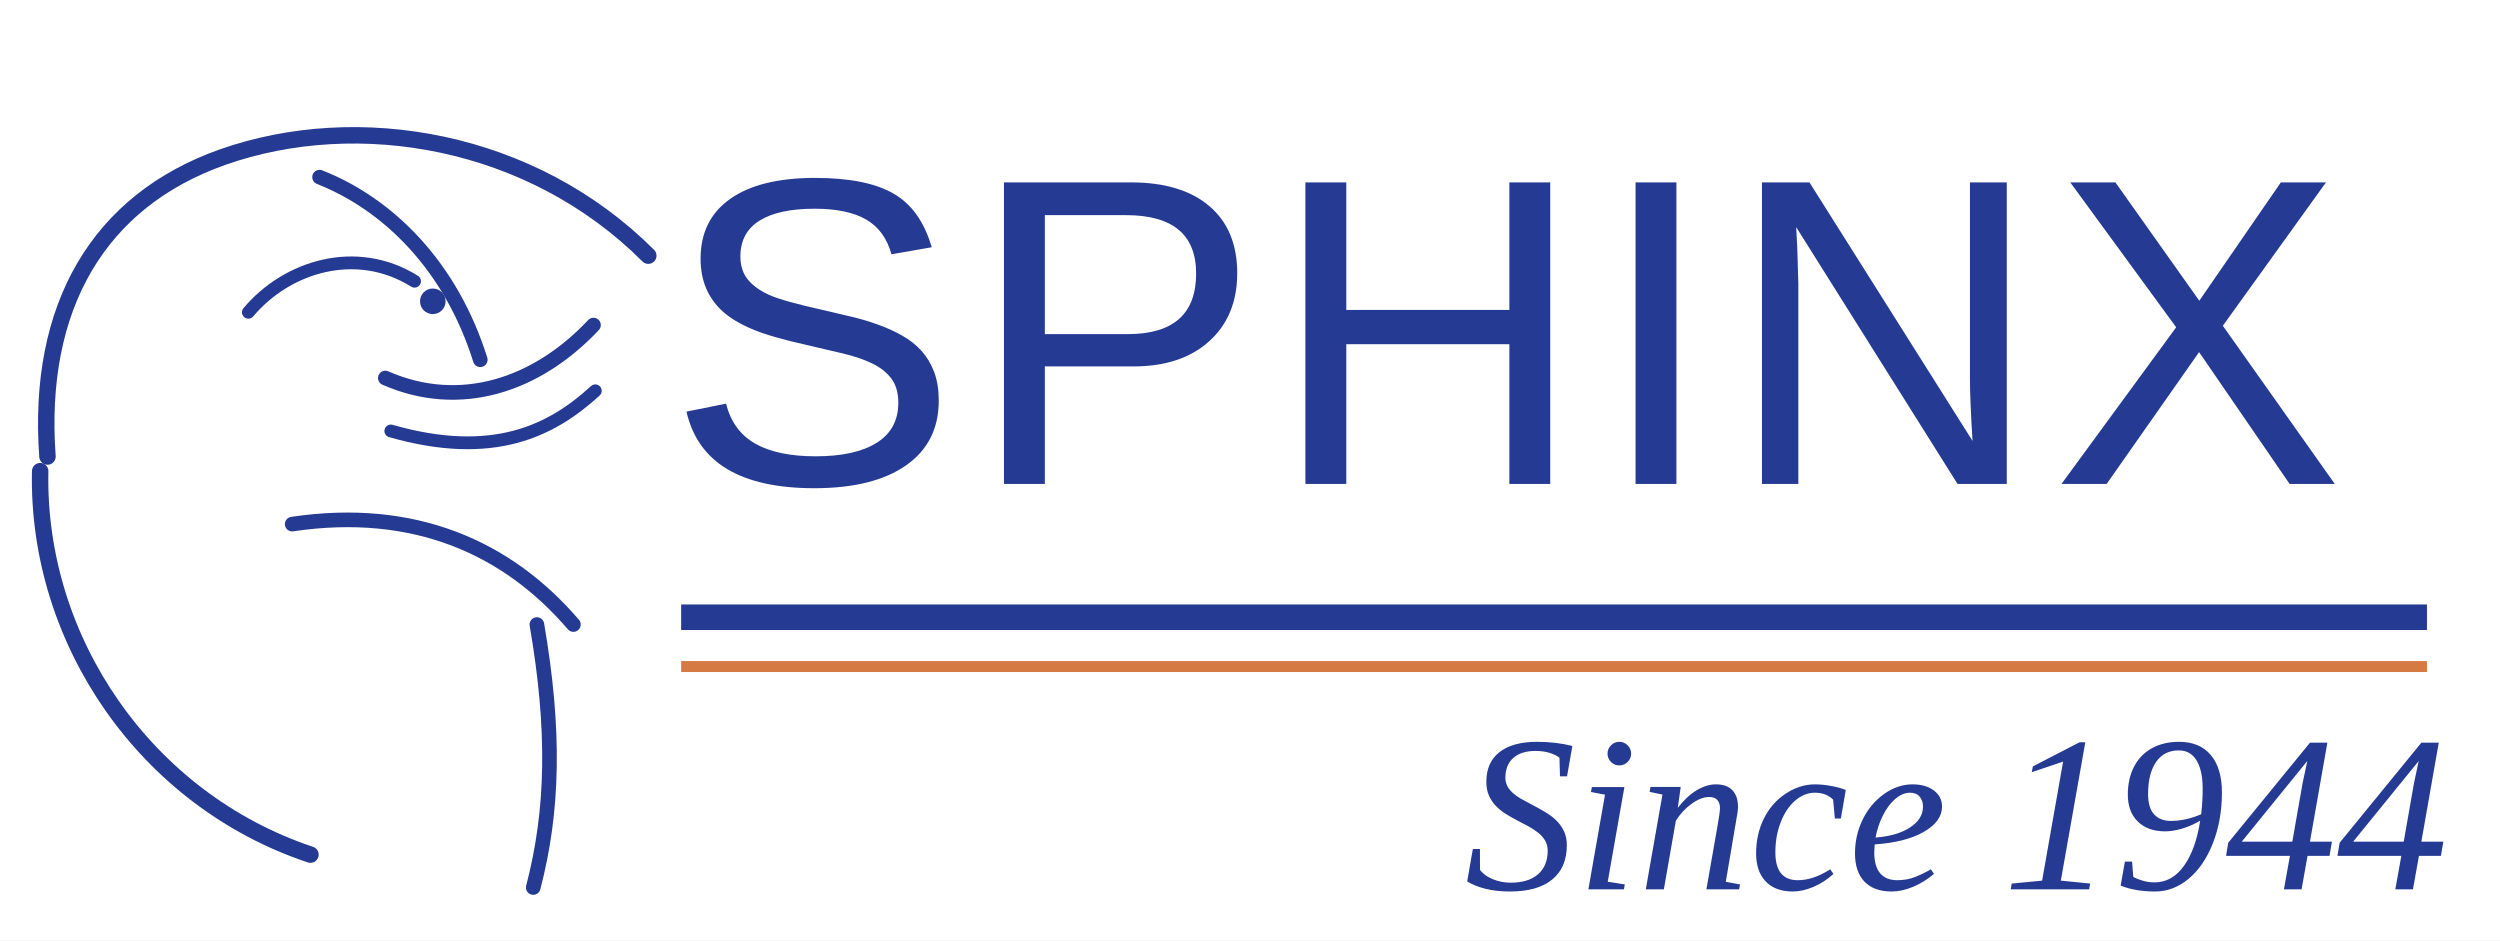
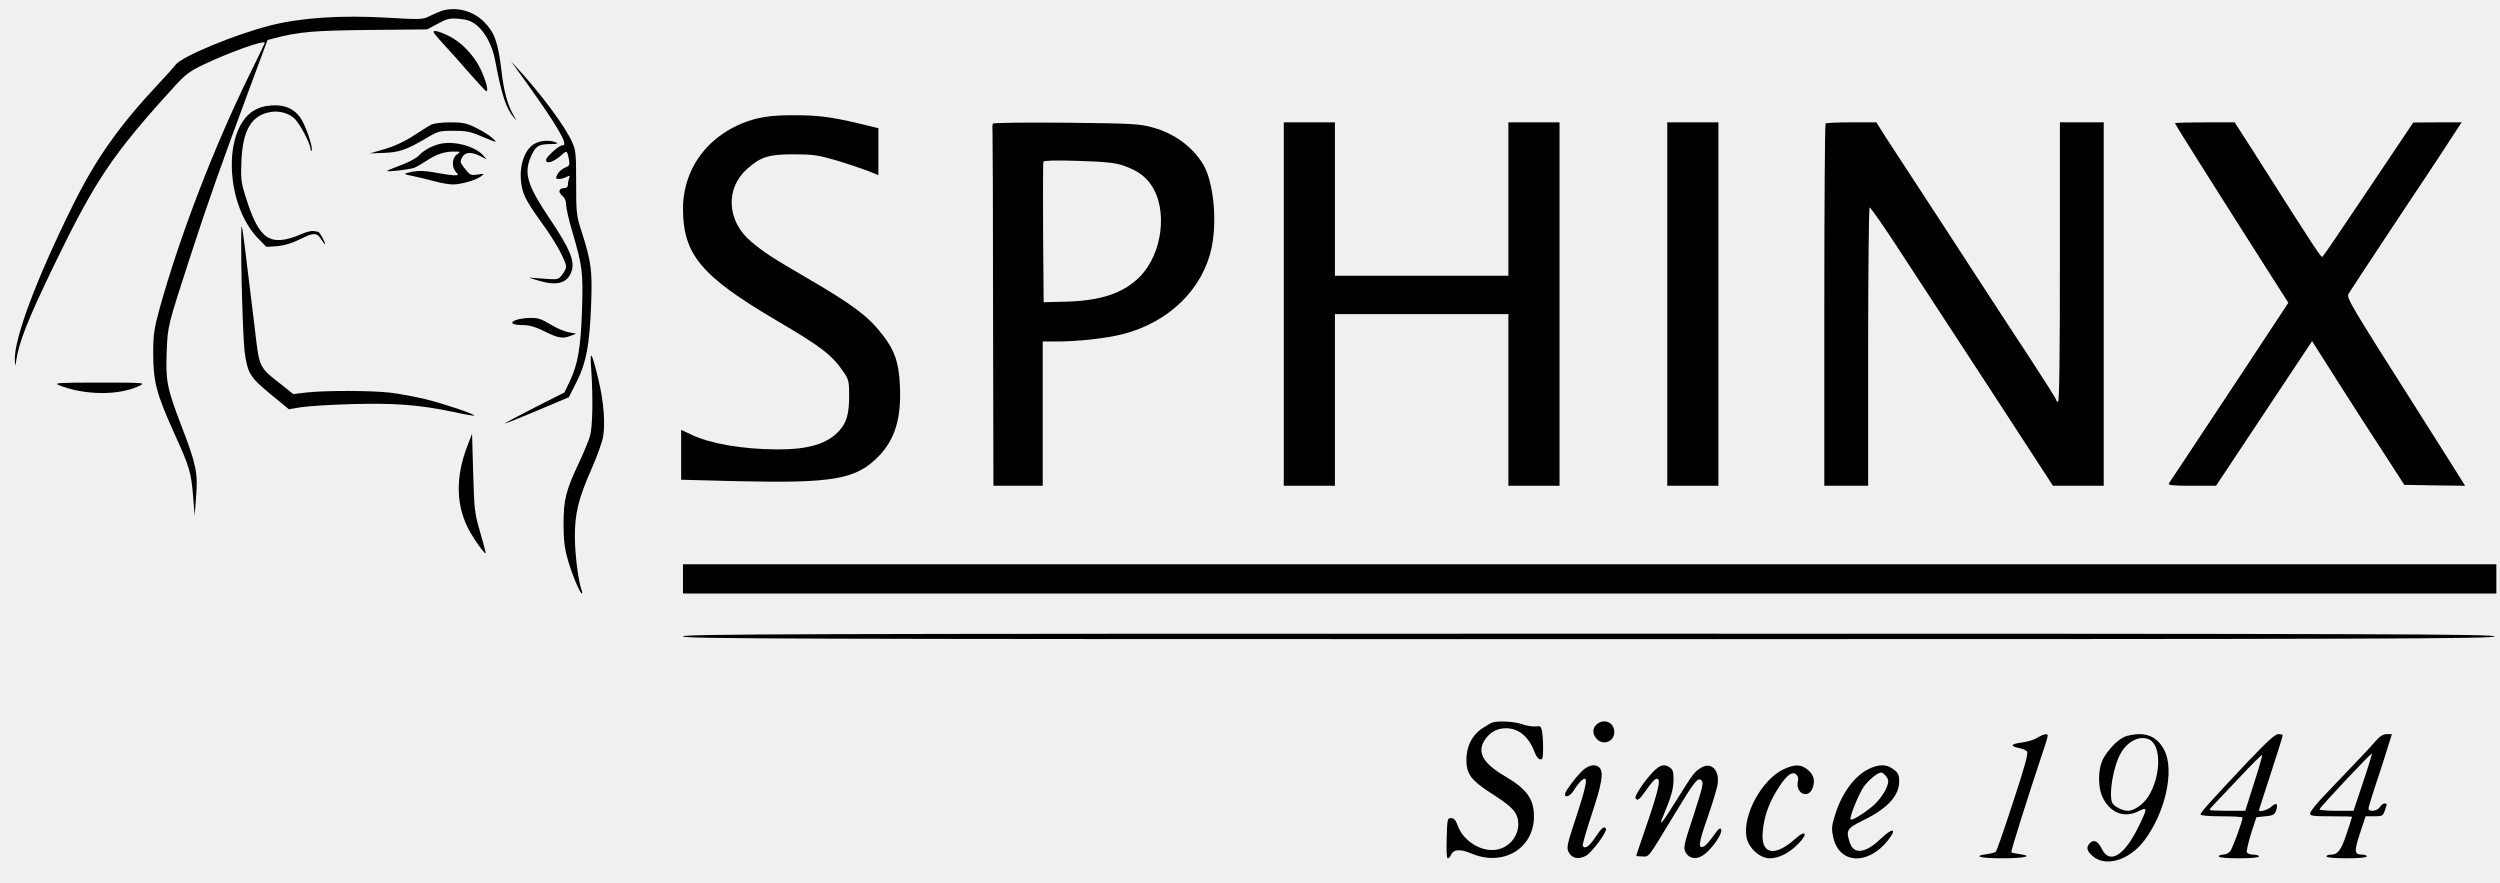
- <svg xmlns="http://www.w3.org/2000/svg" width="1369" height="515" viewBox="0 0 1369 515" fill="none">
-   <rect width="1369" height="515" fill="white" />
-   <path d="M26 250C20 168 54 110 122 86C196 60 291 76 355 140" stroke="#253A92" stroke-width="9" stroke-linecap="round" />
-   <path d="M22 258C20 351 80 438 170 468" stroke="#253A92" stroke-width="9" stroke-linecap="round" />
-   <path d="M175 97C213 112 247 146 263 197" stroke="#253A92" stroke-width="8" stroke-linecap="round" />
-   <path d="M136 171C157 146 195 134 227 154" stroke="#253A92" stroke-width="7" stroke-linecap="round" />
-   <circle cx="237" cy="165" r="7" fill="#253A92" />
-   <path d="M211 207C252 225 294 211 325 178" stroke="#253A92" stroke-width="8" stroke-linecap="round" />
-   <path d="M214 236C270 252 302 236 326 214" stroke="#253A92" stroke-width="7" stroke-linecap="round" />
-   <path d="M160 287C227 277 278 300 314 342" stroke="#253A92" stroke-width="8" stroke-linecap="round" />
-   <path d="M294 342C304 400 303 444 292 486" stroke="#253A92" stroke-width="8" stroke-linecap="round" />
-   <text x="365" y="265" fill="#253A92" font-size="240" font-family="Segoe UI, Arial, sans-serif" letter-spacing="5">SPHINX</text>
-   <line x1="373" y1="338" x2="1329" y2="338" stroke="#253A92" stroke-width="14" />
-   <line x1="373" y1="365" x2="1329" y2="365" stroke="#D57A42" stroke-width="6" />
-   <text x="802" y="487" fill="#253A92" font-size="122" font-style="italic" font-family="Georgia, 'Times New Roman', serif">Since 1944</text>
+ <svg xmlns="http://www.w3.org/2000/svg" version="1.0" width="1369pt" height="483pt" viewBox="0 0 1369 483" preserveAspectRatio="xMidYMid meet">
+   <g transform="translate(0,483) scale(0.1,-0.1)" fill="#000000" stroke="none">
+     <path d="M2420 4771 c-14 -5 -43 -17 -65 -28 -39 -20 -47 -21 -233 -10 -256 15 -477 0 -644 -43 -195 -50 -479 -168 -516 -214 -11 -15 -53 -61 -93 -104 -215 -229 -343 -410 -468 -662 -201 -405 -324 -733 -320 -853 2 -34 3 -36 6 -12 15 109 63 230 210 535 224 462 320 605 647 964 72 80 91 94 172 133 146 69 334 136 334 118 0 -2 -33 -71 -73 -152 -202 -408 -393 -905 -503 -1303 -30 -110 -35 -139 -35 -245 0 -155 18 -222 114 -435 86 -188 94 -217 105 -355 l8 -100 8 108 c10 130 1 173 -84 394 -75 195 -84 241 -77 401 6 141 3 129 137 542 87 268 166 491 321 908 l94 253 35 9 c135 36 220 43 527 46 l312 3 58 31 c51 28 65 31 117 27 45 -4 67 -12 95 -34 47 -38 86 -111 101 -187 38 -201 61 -270 105 -321 16 -19 16 -19 1 7 -36 61 -57 135 -70 251 -19 158 -38 209 -95 267 -61 61 -152 85 -231 61z" />
+     <path d="M2381 4643 c7 -10 34 -40 60 -68 25 -27 84 -93 129 -145 46 -52 87 -97 92 -99 16 -6 -1 59 -32 124 -36 74 -107 148 -176 180 -65 31 -93 33 -73 8z" />
+     <path d="M2834 4445 c175 -241 256 -368 256 -400 0 -9 -4 -14 -9 -11 -11 7 -91 -62 -91 -80 0 -25 44 -11 87 29 27 24 29 23 38 -24 6 -33 4 -37 -23 -48 -16 -7 -34 -23 -40 -37 -10 -21 -9 -24 9 -24 11 0 30 5 41 11 18 10 20 9 15 -6 -4 -9 -7 -25 -7 -36 0 -12 -7 -19 -19 -19 -30 0 -37 -21 -13 -41 14 -11 22 -28 22 -50 0 -17 15 -84 34 -148 55 -186 60 -222 53 -430 -7 -206 -22 -293 -66 -387 l-30 -63 -168 -85 c-92 -47 -163 -85 -158 -85 6 0 87 33 180 72 l170 72 43 85 c53 106 70 198 79 421 7 186 1 234 -50 394 -31 96 -32 106 -32 275 0 160 -2 179 -23 224 -39 86 -167 258 -293 396 l-41 45 36 -50z" />
+     <path d="M1456 4249 c-30 -5 -62 -19 -84 -37 -153 -123 -131 -509 40 -686 l47 -48 58 4 c38 3 79 15 122 36 79 40 96 40 121 0 11 -18 20 -29 20 -25 0 13 -30 67 -38 68 -4 0 -15 2 -25 4 -11 2 -39 -5 -64 -16 -174 -74 -234 -35 -308 204 -25 78 -27 99 -23 195 7 168 54 249 156 268 47 9 97 -3 131 -32 30 -25 90 -138 92 -172 0 -10 3 -12 6 -5 7 20 -36 144 -64 181 -41 55 -101 75 -187 61z" />
+     <path d="M4141 4180 c-244 -64 -401 -258 -401 -494 1 -250 100 -368 509 -609 254 -149 309 -192 375 -291 23 -34 26 -49 26 -120 0 -101 -13 -147 -52 -192 -65 -74 -169 -106 -344 -105 -186 1 -363 31 -466 80 l-58 27 0 -137 0 -136 308 -8 c526 -12 650 10 773 136 90 93 125 207 117 386 -6 127 -27 190 -91 274 -79 105 -164 169 -422 319 -189 110 -233 139 -302 197 -132 111 -143 289 -23 397 75 67 118 81 255 81 106 0 133 -4 230 -32 61 -18 138 -44 173 -57 l62 -25 0 129 0 128 -107 26 c-152 36 -230 46 -368 45 -86 0 -141 -6 -194 -19z" />
+     <path d="M2360 4147 c-14 -8 -59 -36 -100 -63 -49 -31 -103 -56 -155 -71 l-80 -23 80 3 c84 3 123 17 244 89 49 29 62 32 135 32 66 0 93 -5 146 -28 95 -40 98 -40 65 -11 -16 15 -57 40 -90 56 -51 25 -72 29 -140 29 -47 0 -90 -6 -105 -13z" />
+     <path d="M5437 4153 c-2 -4 -4 -21 -2 -38 1 -16 3 -461 3 -987 l2 -958 135 0 135 0 0 395 0 395 79 0 c112 0 268 17 358 40 253 64 440 246 488 475 31 150 10 359 -46 454 -58 97 -159 171 -277 203 -71 20 -108 22 -473 26 -218 2 -399 0 -402 -5z m715 -230 c72 -25 116 -55 149 -102 96 -134 66 -380 -60 -507 -90 -90 -213 -131 -406 -136 l-120 -3 -3 380 c-1 209 -1 384 2 390 2 6 69 8 192 4 151 -5 200 -10 246 -26z" />
+     <path d="M7030 3165 l0 -995 140 0 140 0 0 470 0 470 475 0 475 0 0 -470 0 -470 140 0 140 0 0 995 0 995 -140 0 -140 0 0 -420 0 -420 -475 0 -475 0 0 420 0 420 -140 0 -140 0 0 -995z" />
+     <path d="M9130 3165 l0 -995 140 0 140 0 0 995 0 995 -140 0 -140 0 0 -995z" />
+     <path d="M9997 4154 c-4 -4 -7 -452 -7 -995 l0 -989 120 0 120 0 0 759 c0 418 4 762 8 765 4 2 80 -106 168 -242 89 -136 313 -480 499 -764 l337 -518 139 0 139 0 0 995 0 995 -120 0 -120 0 0 -765 c0 -503 -3 -765 -10 -765 -5 0 -10 4 -10 10 0 5 -65 107 -143 227 -79 120 -195 297 -257 393 -63 96 -161 247 -218 335 -169 258 -265 405 -318 487 l-49 78 -136 0 c-75 0 -139 -3 -142 -6z" />
+     <path d="M11910 4155 c0 -4 201 -324 477 -757 l144 -226 -207 -314 c-114 -172 -259 -392 -323 -488 -64 -96 -120 -180 -124 -187 -6 -10 20 -13 125 -13 l133 0 263 396 263 396 139 -219 c76 -120 190 -297 253 -393 l113 -175 167 -3 166 -2 -83 132 c-46 73 -127 201 -179 283 -366 576 -388 614 -377 635 6 11 114 175 240 365 213 319 318 479 362 548 l18 27 -133 0 -132 -1 -245 -365 c-135 -201 -248 -368 -252 -370 -8 -5 -30 27 -380 579 l-101 157 -163 0 c-90 0 -164 -2 -164 -5z" />
+     <path d="M2924 4041 c-48 -29 -78 -109 -72 -191 6 -78 22 -112 118 -245 72 -99 130 -205 130 -236 0 -9 -10 -29 -22 -44 -21 -27 -23 -27 -102 -21 l-81 6 55 -17 c101 -30 158 -14 180 52 18 56 -8 120 -115 280 -126 187 -147 253 -110 342 26 62 42 73 104 74 41 0 50 3 36 9 -34 15 -89 11 -121 -9z" />
+     <path d="M2405 4041 c-44 -11 -87 -36 -113 -64 -13 -14 -57 -37 -98 -52 -41 -15 -74 -29 -74 -31 0 -7 123 8 148 17 13 5 42 22 65 37 53 36 99 52 151 52 39 0 40 0 18 -16 -27 -18 -30 -69 -5 -96 15 -17 15 -18 -13 -18 -16 1 -59 7 -96 14 -67 13 -110 13 -158 -1 -21 -5 -15 -8 35 -18 33 -7 87 -20 120 -29 32 -9 75 -16 95 -16 45 0 129 24 155 45 19 14 17 15 -20 9 -37 -5 -42 -3 -69 32 -28 35 -28 39 -15 63 17 30 51 31 103 4 l31 -16 -20 23 c-46 51 -164 81 -240 61z" />
+     <path d="M1323 3290 c4 -168 11 -339 16 -381 16 -122 29 -144 142 -237 l101 -83 66 11 c37 6 162 14 277 17 235 7 373 -4 554 -42 63 -14 116 -23 118 -21 7 7 -162 64 -267 90 -58 14 -145 30 -195 36 -109 12 -352 12 -454 1 l-75 -9 -55 44 c-135 105 -130 95 -155 309 -58 481 -68 561 -73 565 -3 3 -3 -132 0 -300z" />
+     <path d="M2827 3078 c-40 -14 -23 -28 34 -28 38 0 69 -9 122 -35 76 -38 100 -41 144 -23 l28 11 -43 8 c-23 4 -68 24 -100 44 -47 28 -67 35 -107 34 -28 0 -62 -5 -78 -11z" />
+     <path d="M3238 2800 c10 -149 7 -308 -7 -358 -7 -24 -34 -89 -60 -145 -72 -152 -85 -203 -85 -337 0 -87 6 -134 22 -190 22 -80 68 -190 78 -190 3 0 3 8 -1 18 -17 45 -36 188 -37 287 -1 132 19 214 92 379 27 61 54 136 61 166 15 72 6 199 -25 325 -38 157 -47 166 -38 45z" />
+     <path d="M320 2722 c142 -58 336 -59 447 -3 30 15 18 16 -223 16 -219 0 -251 -2 -224 -13z" />
+     <path d="M2562 2395 c-71 -180 -66 -341 13 -480 35 -60 85 -127 85 -113 0 4 -14 56 -31 115 -30 102 -32 121 -38 323 l-6 215 -23 -60z" />
+     <path d="M3740 1660 l0 -80 4965 0 4965 0 0 80 0 80 -4965 0 -4965 0 0 -80z" />
+     <path d="M3740 1345 c0 -13 558 -15 4960 -15 4402 0 4960 2 4960 15 0 13 -558 15 -4960 15 -4402 0 -4960 -2 -4960 -15z" />
+     <path d="M8170 873 c-8 -3 -34 -19 -57 -34 -53 -37 -83 -97 -83 -171 0 -75 26 -110 125 -175 116 -74 143 -100 155 -142 19 -73 -27 -151 -102 -171 -83 -23 -190 37 -224 125 -12 34 -22 45 -38 45 -20 0 -21 -6 -24 -110 -2 -68 0 -110 6 -110 5 0 12 7 16 15 13 35 49 38 114 11 173 -73 341 27 342 202 0 97 -39 151 -160 222 -121 71 -154 132 -108 200 29 43 70 64 121 62 69 -3 122 -51 153 -137 6 -16 18 -31 27 -33 14 -3 17 6 17 61 0 35 -3 78 -6 94 -5 25 -10 29 -33 25 -16 -2 -49 3 -75 12 -45 16 -136 20 -166 9z" />
+     <path d="M8740 860 c-23 -23 -19 -58 11 -83 36 -29 89 -4 89 44 0 55 -60 79 -100 39z" />
+     <path d="M11156 790 c-17 -11 -54 -22 -83 -26 -61 -7 -69 -20 -18 -30 19 -3 39 -12 45 -19 8 -9 -12 -83 -76 -276 -47 -145 -90 -268 -94 -272 -4 -5 -26 -11 -49 -14 -82 -11 -38 -23 83 -23 123 0 174 12 95 23 -22 3 -43 7 -45 10 -4 3 88 296 186 590 17 52 17 57 2 56 -9 0 -30 -9 -46 -19z" />
+     <path d="M11635 796 c-39 -17 -91 -71 -118 -121 -31 -60 -30 -166 3 -223 44 -78 117 -102 193 -63 49 25 48 15 -8 -97 -75 -149 -153 -195 -194 -113 -23 45 -44 56 -66 35 -22 -22 -19 -42 11 -69 71 -66 202 -28 286 82 115 153 166 381 111 493 -31 61 -76 90 -139 90 -27 -1 -62 -7 -79 -14z m137 -17 c65 -35 61 -201 -8 -311 -28 -43 -77 -78 -112 -78 -30 0 -78 25 -86 45 -19 50 7 199 47 270 39 69 108 101 159 74z" />
+     <path d="M12313 663 c-213 -226 -263 -282 -263 -293 0 -6 43 -10 115 -10 63 0 115 -3 115 -7 0 -21 -55 -170 -68 -185 -8 -10 -26 -18 -39 -18 -12 0 -23 -4 -23 -10 0 -6 43 -10 110 -10 67 0 110 4 110 10 0 6 -14 10 -30 10 -17 0 -33 6 -36 13 -3 8 8 54 23 103 l29 89 49 5 c43 4 51 9 59 32 13 37 1 46 -27 20 -19 -18 -67 -31 -67 -19 0 1 29 92 65 202 36 110 65 203 65 208 0 4 -11 7 -24 7 -17 0 -59 -38 -163 -147z m30 -122 l-48 -151 -97 0 c-54 0 -98 2 -98 5 0 3 10 16 23 29 12 12 76 80 141 149 65 70 121 125 123 123 3 -2 -17 -72 -44 -155z" />
+     <path d="M13010 773 c-18 -21 -71 -79 -119 -128 -47 -50 -121 -127 -163 -171 -43 -45 -78 -89 -78 -98 0 -14 16 -16 115 -16 63 0 115 -1 115 -3 0 -2 -14 -43 -30 -93 -31 -92 -48 -114 -87 -114 -13 0 -23 -4 -23 -10 0 -6 43 -10 110 -10 67 0 110 4 110 10 0 6 -10 10 -23 10 -45 0 -47 16 -14 116 l31 94 47 0 c44 0 48 2 58 31 14 40 14 39 -2 39 -7 0 -18 -9 -25 -20 -14 -22 -62 -28 -62 -7 0 7 18 67 40 132 22 66 51 155 64 198 l24 77 -28 0 c-20 0 -37 -11 -60 -37z m-70 -227 l-52 -156 -95 0 c-53 0 -93 4 -91 9 5 14 282 309 287 305 1 -1 -20 -73 -49 -158z" />
+     <path d="M8671 615 c-34 -30 -101 -117 -101 -134 0 -23 29 -10 49 22 11 18 29 42 40 52 40 35 34 -10 -25 -190 -55 -166 -57 -178 -43 -203 18 -33 53 -40 94 -18 32 18 118 133 109 148 -10 16 -22 7 -58 -47 -33 -50 -57 -67 -69 -47 -3 4 19 81 49 172 56 168 66 228 44 255 -19 22 -55 18 -89 -10z" />
+     <path d="M9051 602 c-47 -49 -102 -132 -95 -143 10 -17 22 -8 59 45 21 30 43 57 51 60 32 12 22 -42 -40 -225 -36 -106 -66 -193 -66 -195 0 -2 15 -4 34 -4 38 0 24 -19 181 240 106 175 123 196 143 176 12 -12 5 -39 -44 -191 -55 -166 -57 -178 -43 -203 21 -38 67 -41 108 -6 45 38 94 112 86 131 -4 13 -14 6 -41 -32 -19 -28 -42 -54 -50 -58 -37 -21 -34 13 15 151 27 78 52 160 56 183 14 82 -35 131 -93 93 -35 -23 -39 -28 -124 -164 -83 -134 -108 -165 -83 -105 46 110 59 154 59 203 1 42 -3 57 -18 68 -32 23 -57 16 -95 -24z" />
+     <path d="M9770 619 c-120 -54 -229 -252 -206 -374 11 -59 73 -115 127 -115 51 0 108 29 159 82 53 55 37 76 -19 25 -114 -103 -191 -86 -178 41 8 81 31 148 76 222 48 80 83 109 106 90 10 -8 14 -22 11 -35 -18 -70 59 -105 81 -37 13 41 5 69 -28 97 -37 30 -69 31 -129 4z" />
+     <path d="M10233 619 c-81 -40 -152 -139 -188 -264 -15 -49 -16 -67 -6 -111 33 -146 190 -154 300 -15 52 66 25 71 -41 7 -80 -77 -145 -87 -167 -24 -25 71 -18 82 72 126 133 65 197 134 197 214 0 38 -6 48 -40 71 -33 23 -76 21 -127 -4z m91 -35 c9 -8 16 -23 16 -32 0 -36 -45 -105 -93 -143 -54 -43 -106 -73 -113 -66 -9 8 44 138 72 179 26 36 76 78 96 78 4 0 14 -7 22 -16z" />
+   </g>
</svg>
